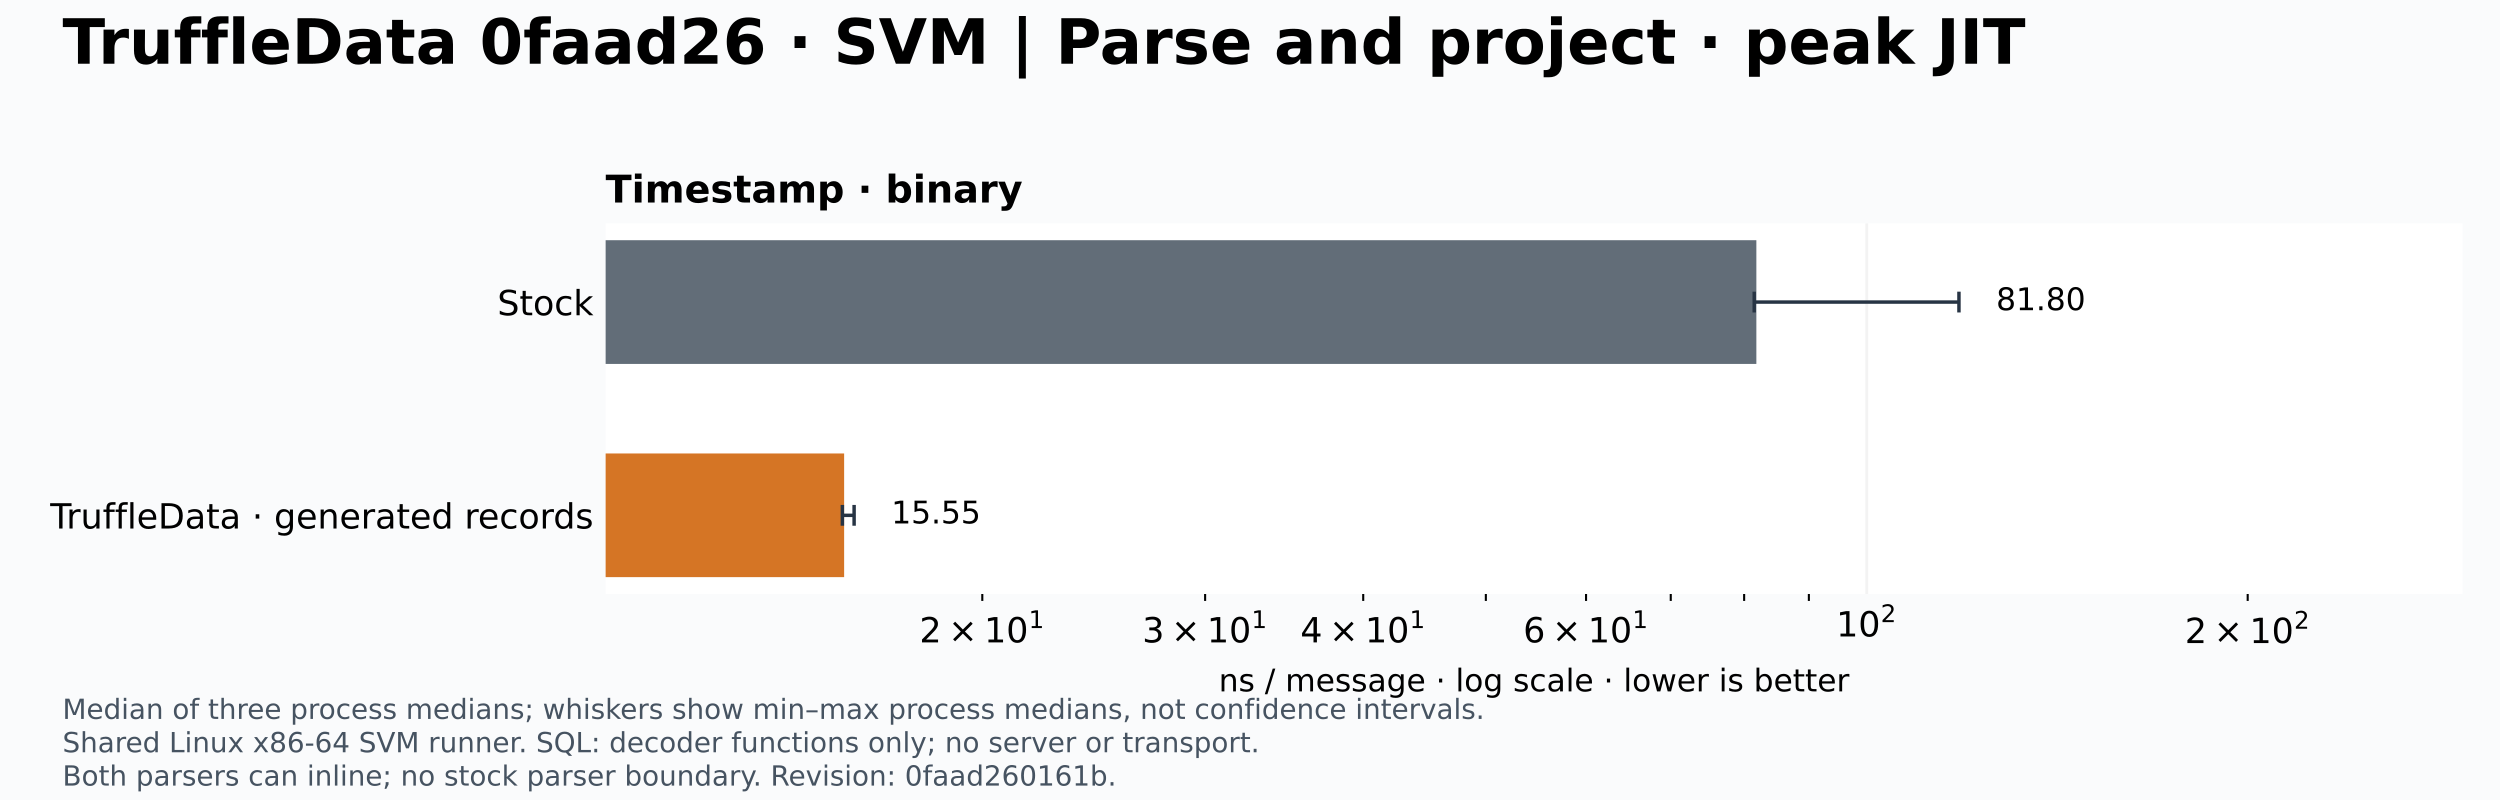
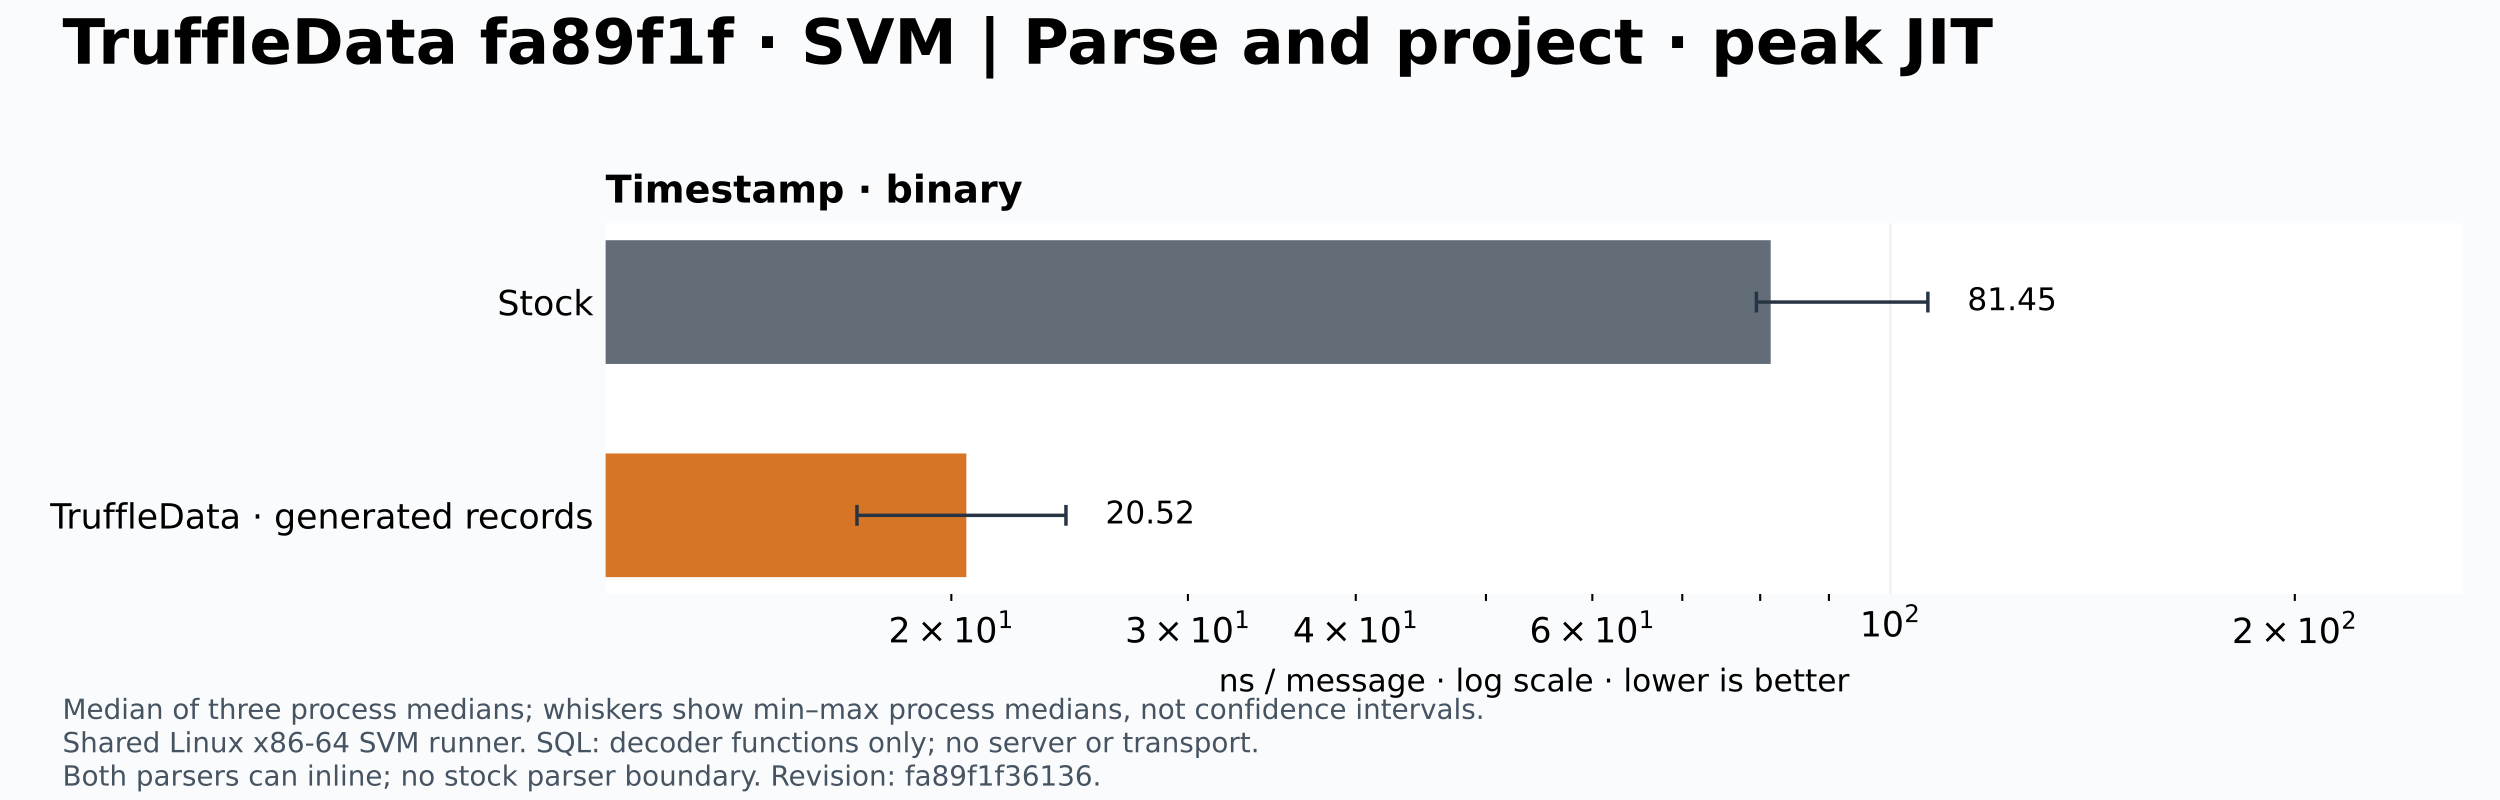
<svg xmlns="http://www.w3.org/2000/svg" xmlns:xlink="http://www.w3.org/1999/xlink" width="720pt" height="230.4pt" viewBox="0 0 720 230.4" version="1.1">
  <defs>
    <style type="text/css">*{stroke-linejoin: round; stroke-linecap: butt}</style>
  </defs>
  <g id="figure_1">
    <g id="patch_1">
      <path d="M 0 230.4 L 720 230.4 L 720 0 L 0 0 z " style="fill: #fafbfc" />
    </g>
    <g id="axes_1">
      <g id="patch_2">
        <path d="M 174.421 171.076 L 709.2 171.076 L 709.2 64.33 L 174.421 64.33 z " style="fill: #ffffff" />
      </g>
      <g id="matplotlib.axis_1">
        <g id="xtick_1">
          <g id="line2d_1">
-             <path d="M 537.63 171.076 L 537.63 64.33 " clip-path="url(#pbdbf238d90)" style="fill: none; stroke: #b0b0b0; stroke-opacity: 0.15; stroke-width: 0.8; stroke-linecap: square" />
+             <path d="M 544.431 171.076 L 544.431 64.33 " clip-path="url(#pbdbf238d90)" style="fill: none; stroke: #b0b0b0; stroke-opacity: 0.15; stroke-width: 0.8; stroke-linecap: square" />
          </g>
          <g id="line2d_2" />
          <g id="text_1">
-             <g transform="translate(528.8297 183.9755)">
+             <g transform="translate(535.6313 183.9755)">
              <text>
                <tspan x="0" y="-0.675" style="font-size: 10px; font-family: 'DejaVu Sans'">1</tspan>
                <tspan x="6.362" y="-0.675" style="font-size: 10px; font-family: 'DejaVu Sans'">0</tspan>
                <tspan x="12.82" y="-4.805" style="font-size: 7px; font-family: 'DejaVu Sans'">2</tspan>
              </text>
            </g>
          </g>
        </g>
        <g id="xtick_2">
          <g id="line2d_3">
            <defs>
              <path id="m309658c491" d="M 0 0 L 0 2 " style="stroke: #000000; stroke-width: 0.6" />
            </defs>
            <g>
-               <use xlink:href="#m309658c491" x="282.901" y="171.076" style="stroke: #000000; stroke-width: 0.6" />
+               <use xlink:href="#m309658c491" x="273.984" y="171.076" style="stroke: #000000; stroke-width: 0.6" />
            </g>
          </g>
          <g id="text_2">
-             <g transform="translate(264.8009 185.7755)">
+             <g transform="translate(255.8843 185.7755)">
              <text>
                <tspan x="0" y="-0.762" style="font-size: 10px; font-family: 'DejaVu Sans'">2</tspan>
                <tspan x="8.311" y="-0.762" style="font-size: 10px; font-family: 'DejaVu Sans'">×</tspan>
                <tspan x="18.638" y="-0.762" style="font-size: 10px; font-family: 'DejaVu Sans'">1</tspan>
                <tspan x="25" y="-0.762" style="font-size: 10px; font-family: 'DejaVu Sans'">0</tspan>
                <tspan x="31.458" y="-4.892" style="font-size: 7px; font-family: 'DejaVu Sans'">1</tspan>
              </text>
            </g>
          </g>
        </g>
        <g id="xtick_3">
          <g id="line2d_4">
            <g>
-               <use xlink:href="#m309658c491" x="347.075" y="171.076" style="stroke: #000000; stroke-width: 0.6" />
+               <use xlink:href="#m309658c491" x="342.118" y="171.076" style="stroke: #000000; stroke-width: 0.6" />
            </g>
          </g>
          <g id="text_3">
-             <g transform="translate(328.9746 185.7755)">
+             <g transform="translate(324.0179 185.7755)">
              <text>
                <tspan x="0" y="-0.762" style="font-size: 10px; font-family: 'DejaVu Sans'">3</tspan>
                <tspan x="8.311" y="-0.762" style="font-size: 10px; font-family: 'DejaVu Sans'">×</tspan>
                <tspan x="18.638" y="-0.762" style="font-size: 10px; font-family: 'DejaVu Sans'">1</tspan>
                <tspan x="25" y="-0.762" style="font-size: 10px; font-family: 'DejaVu Sans'">0</tspan>
                <tspan x="31.458" y="-4.892" style="font-size: 7px; font-family: 'DejaVu Sans'">1</tspan>
              </text>
            </g>
          </g>
        </g>
        <g id="xtick_4">
          <g id="line2d_5">
            <g>
-               <use xlink:href="#m309658c491" x="392.607" y="171.076" style="stroke: #000000; stroke-width: 0.6" />
+               <use xlink:href="#m309658c491" x="390.459" y="171.076" style="stroke: #000000; stroke-width: 0.6" />
            </g>
          </g>
          <g id="text_4">
-             <g transform="translate(374.5066 185.7755)">
+             <g transform="translate(372.3595 185.7755)">
              <text>
                <tspan x="0" y="-0.762" style="font-size: 10px; font-family: 'DejaVu Sans'">4</tspan>
                <tspan x="8.311" y="-0.762" style="font-size: 10px; font-family: 'DejaVu Sans'">×</tspan>
                <tspan x="18.638" y="-0.762" style="font-size: 10px; font-family: 'DejaVu Sans'">1</tspan>
                <tspan x="25" y="-0.762" style="font-size: 10px; font-family: 'DejaVu Sans'">0</tspan>
                <tspan x="31.458" y="-4.892" style="font-size: 7px; font-family: 'DejaVu Sans'">1</tspan>
              </text>
            </g>
          </g>
        </g>
        <g id="xtick_5">
          <g id="line2d_6">
            <g>
-               <use xlink:href="#m309658c491" x="427.924" y="171.076" style="stroke: #000000; stroke-width: 0.6" />
+               <use xlink:href="#m309658c491" x="427.956" y="171.076" style="stroke: #000000; stroke-width: 0.6" />
            </g>
          </g>
        </g>
        <g id="xtick_6">
          <g id="line2d_7">
            <g>
-               <use xlink:href="#m309658c491" x="456.78" y="171.076" style="stroke: #000000; stroke-width: 0.6" />
+               <use xlink:href="#m309658c491" x="458.593" y="171.076" style="stroke: #000000; stroke-width: 0.6" />
            </g>
          </g>
          <g id="text_5">
-             <g transform="translate(438.6804 185.7755)">
+             <g transform="translate(440.4931 185.7755)">
              <text>
                <tspan x="0" y="-0.762" style="font-size: 10px; font-family: 'DejaVu Sans'">6</tspan>
                <tspan x="8.311" y="-0.762" style="font-size: 10px; font-family: 'DejaVu Sans'">×</tspan>
                <tspan x="18.638" y="-0.762" style="font-size: 10px; font-family: 'DejaVu Sans'">1</tspan>
                <tspan x="25" y="-0.762" style="font-size: 10px; font-family: 'DejaVu Sans'">0</tspan>
                <tspan x="31.458" y="-4.892" style="font-size: 7px; font-family: 'DejaVu Sans'">1</tspan>
              </text>
            </g>
          </g>
        </g>
        <g id="xtick_7">
          <g id="line2d_8">
            <g>
-               <use xlink:href="#m309658c491" x="481.178" y="171.076" style="stroke: #000000; stroke-width: 0.6" />
+               <use xlink:href="#m309658c491" x="484.496" y="171.076" style="stroke: #000000; stroke-width: 0.6" />
            </g>
          </g>
        </g>
        <g id="xtick_8">
          <g id="line2d_9">
            <g>
-               <use xlink:href="#m309658c491" x="502.312" y="171.076" style="stroke: #000000; stroke-width: 0.6" />
+               <use xlink:href="#m309658c491" x="506.935" y="171.076" style="stroke: #000000; stroke-width: 0.6" />
            </g>
          </g>
        </g>
        <g id="xtick_9">
          <g id="line2d_10">
            <g>
-               <use xlink:href="#m309658c491" x="520.954" y="171.076" style="stroke: #000000; stroke-width: 0.6" />
+               <use xlink:href="#m309658c491" x="526.727" y="171.076" style="stroke: #000000; stroke-width: 0.6" />
            </g>
          </g>
        </g>
        <g id="xtick_10">
          <g id="line2d_11">
            <g>
-               <use xlink:href="#m309658c491" x="647.335" y="171.076" style="stroke: #000000; stroke-width: 0.6" />
+               <use xlink:href="#m309658c491" x="660.906" y="171.076" style="stroke: #000000; stroke-width: 0.6" />
            </g>
          </g>
          <g id="text_6">
-             <g transform="translate(629.2354 185.8755)">
+             <g transform="translate(642.8065 185.8755)">
              <text>
                <tspan x="0" y="-0.675" style="font-size: 10px; font-family: 'DejaVu Sans'">2</tspan>
                <tspan x="8.311" y="-0.675" style="font-size: 10px; font-family: 'DejaVu Sans'">×</tspan>
                <tspan x="18.638" y="-0.675" style="font-size: 10px; font-family: 'DejaVu Sans'">1</tspan>
                <tspan x="25" y="-0.675" style="font-size: 10px; font-family: 'DejaVu Sans'">0</tspan>
                <tspan x="31.458" y="-4.805" style="font-size: 7px; font-family: 'DejaVu Sans'">2</tspan>
              </text>
            </g>
          </g>
        </g>
        <g id="text_7">
          <text style="font-size: 9px; font-family: 'DejaVu Sans'; text-anchor: middle" x="441.811" y="199.116" transform="rotate(-0 441.8106 199.1165)">ns / message · log scale · lower is better</text>
        </g>
      </g>
      <g id="matplotlib.axis_2">
        <g id="ytick_1">
          <g id="line2d_12" />
          <g id="text_8">
            <text style="font-size: 10px; font-family: 'DejaVu Sans'; text-anchor: end" x="170.921" y="90.792" transform="rotate(-0 170.9212 90.7924)">Stock</text>
          </g>
        </g>
        <g id="ytick_2">
          <g id="line2d_13" />
          <g id="text_9">
            <text style="font-size: 10px; font-family: 'DejaVu Sans'; text-anchor: end" x="170.921" y="152.211" transform="rotate(-0 170.9212 152.2112)">TruffleData · generated records</text>
          </g>
        </g>
      </g>
      <g id="patch_3">
-         <path d="M -364625.81 69.182 L 505.831 69.182 L 505.831 104.805 L -364625.81 104.805 z " clip-path="url(#pbdbf238d90)" style="fill: #626d78" />
+         <path d="M -387151.607 69.182 L 509.963 69.182 L 509.963 104.805 L -387151.607 104.805 z " clip-path="url(#pbdbf238d90)" style="fill: #626d78" />
      </g>
      <g id="patch_4">
-         <path d="M -364625.81 130.601 L 243.11 130.601 L 243.11 166.223 L -364625.81 166.223 z " clip-path="url(#pbdbf238d90)" style="fill: #d57525" />
+         <path d="M -387151.607 130.601 L 278.307 130.601 L 278.307 166.223 L -387151.607 166.223 z " clip-path="url(#pbdbf238d90)" style="fill: #d57525" />
      </g>
      <g id="LineCollection_1">
-         <path d="M 505.215 86.993 L 564.177 86.993 " clip-path="url(#pbdbf238d90)" style="fill: none; stroke: #273444" />
-         <path d="M 242.602 148.412 L 245.985 148.412 " clip-path="url(#pbdbf238d90)" style="fill: none; stroke: #273444" />
+         <path d="M 505.844 86.993 L 555.228 86.993 " clip-path="url(#pbdbf238d90)" style="fill: none; stroke: #273444" />
+         <path d="M 246.809 148.412 L 306.996 148.412 " clip-path="url(#pbdbf238d90)" style="fill: none; stroke: #273444" />
      </g>
      <g id="line2d_14">
        <defs>
          <path id="mad504c077e" d="M 0 3 L 0 -3 " style="stroke: #273444" />
        </defs>
        <g clip-path="url(#pbdbf238d90)">
-           <use xlink:href="#mad504c077e" x="505.215" y="86.993" style="fill: #1f77b4; stroke: #273444" />
-           <use xlink:href="#mad504c077e" x="242.602" y="148.412" style="fill: #1f77b4; stroke: #273444" />
+           <use xlink:href="#mad504c077e" x="505.844" y="86.993" style="fill: #1f77b4; stroke: #273444" />
+           <use xlink:href="#mad504c077e" x="246.809" y="148.412" style="fill: #1f77b4; stroke: #273444" />
        </g>
      </g>
      <g id="line2d_15">
        <g clip-path="url(#pbdbf238d90)">
-           <use xlink:href="#mad504c077e" x="564.177" y="86.993" style="fill: #1f77b4; stroke: #273444" />
-           <use xlink:href="#mad504c077e" x="245.985" y="148.412" style="fill: #1f77b4; stroke: #273444" />
+           <use xlink:href="#mad504c077e" x="555.228" y="86.993" style="fill: #1f77b4; stroke: #273444" />
+           <use xlink:href="#mad504c077e" x="306.996" y="148.412" style="fill: #1f77b4; stroke: #273444" />
        </g>
      </g>
      <g id="text_10">
-         <text style="font-size: 9px; font-family: 'DejaVu Sans'; text-anchor: start" x="574.885" y="89.331" transform="rotate(-0 574.8854 89.33107)">81.80</text>
+         <text style="font-size: 9px; font-family: 'DejaVu Sans'; text-anchor: start" x="566.597" y="89.331" transform="rotate(-0 566.5974 89.33107)">81.45</text>
      </g>
      <g id="text_11">
-         <text style="font-size: 9px; font-family: 'DejaVu Sans'; text-anchor: start" x="256.693" y="150.75" transform="rotate(-0 256.6933 150.7499)">15.55</text>
+         <text style="font-size: 9px; font-family: 'DejaVu Sans'; text-anchor: start" x="318.366" y="150.75" transform="rotate(-0 318.3656 150.7499)">20.52</text>
      </g>
      <g id="text_12">
        <text style="font-weight: 700; font-size: 11px; font-family: 'DejaVu Sans'; text-anchor: start" x="174.421" y="58.33" transform="rotate(-0 174.4212 58.32964)">Timestamp · binary</text>
      </g>
    </g>
    <g id="text_13">
-       <text style="font-weight: 700; font-size: 18px; font-family: 'DejaVu Sans'; text-anchor: start" x="18" y="18.364" transform="rotate(-0 18 18.36394)">TruffleData 0faad26 · SVM  |  Parse and project · peak JIT</text>
+       <text style="font-weight: 700; font-size: 18px; font-family: 'DejaVu Sans'; text-anchor: start" x="18" y="18.364" transform="rotate(-0 18 18.36394)">TruffleData fa89f1f · SVM  |  Parse and project · peak JIT</text>
    </g>
    <g id="text_14">
      <text style="font-size: 8px; font-family: 'DejaVu Sans'; fill: #465361" transform="translate(18 207.0484)">Median of three process medians; whiskers show min–max process medians, not confidence intervals.</text>
      <text style="font-size: 8px; font-family: 'DejaVu Sans'; fill: #465361" transform="translate(18 216.6506)">Shared Linux x86-64 SVM runner. SQL: decoder functions only; no server or transport.</text>
-       <text style="font-size: 8px; font-family: 'DejaVu Sans'; fill: #465361" transform="translate(18 226.2528)">Both parsers can inline; no stock parser boundary. Revision: 0faad260161b.</text>
+       <text style="font-size: 8px; font-family: 'DejaVu Sans'; fill: #465361" transform="translate(18 226.2528)">Both parsers can inline; no stock parser boundary. Revision: fa89f1f36136.</text>
    </g>
  </g>
  <defs>
    <clipPath id="pbdbf238d90">
      <rect x="174.421" y="64.33" width="534.779" height="106.746" />
    </clipPath>
  </defs>
</svg>
